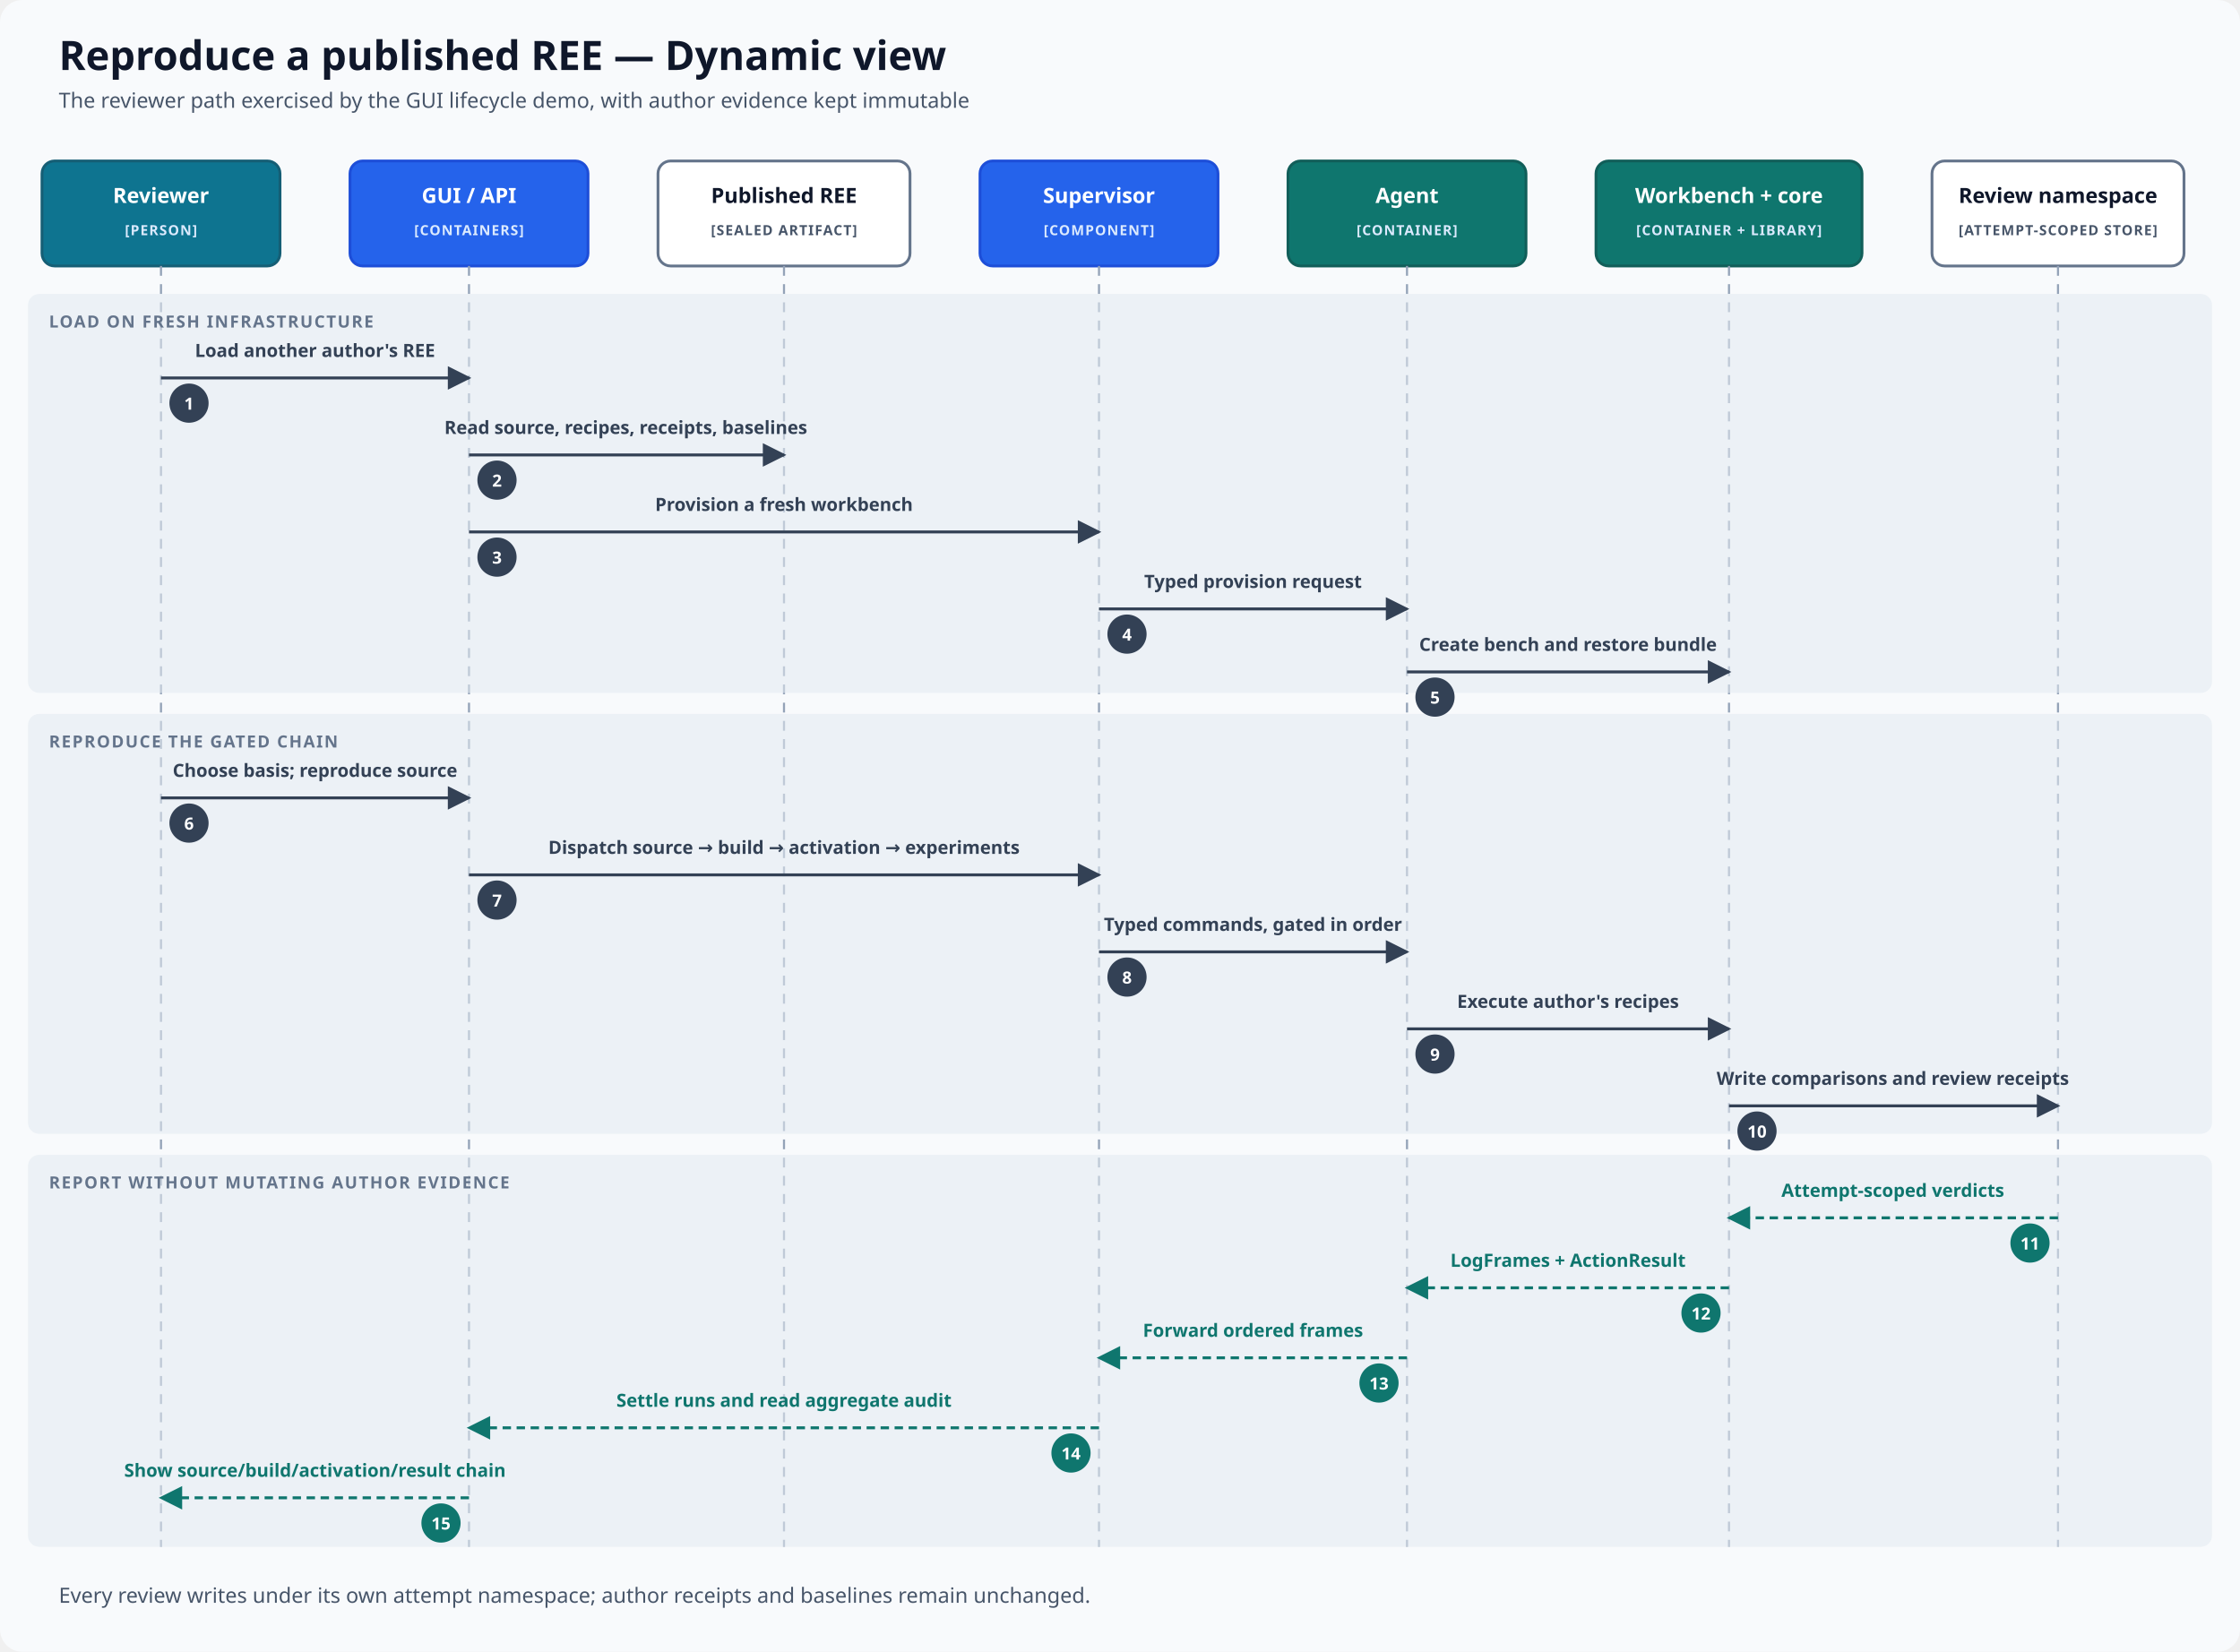
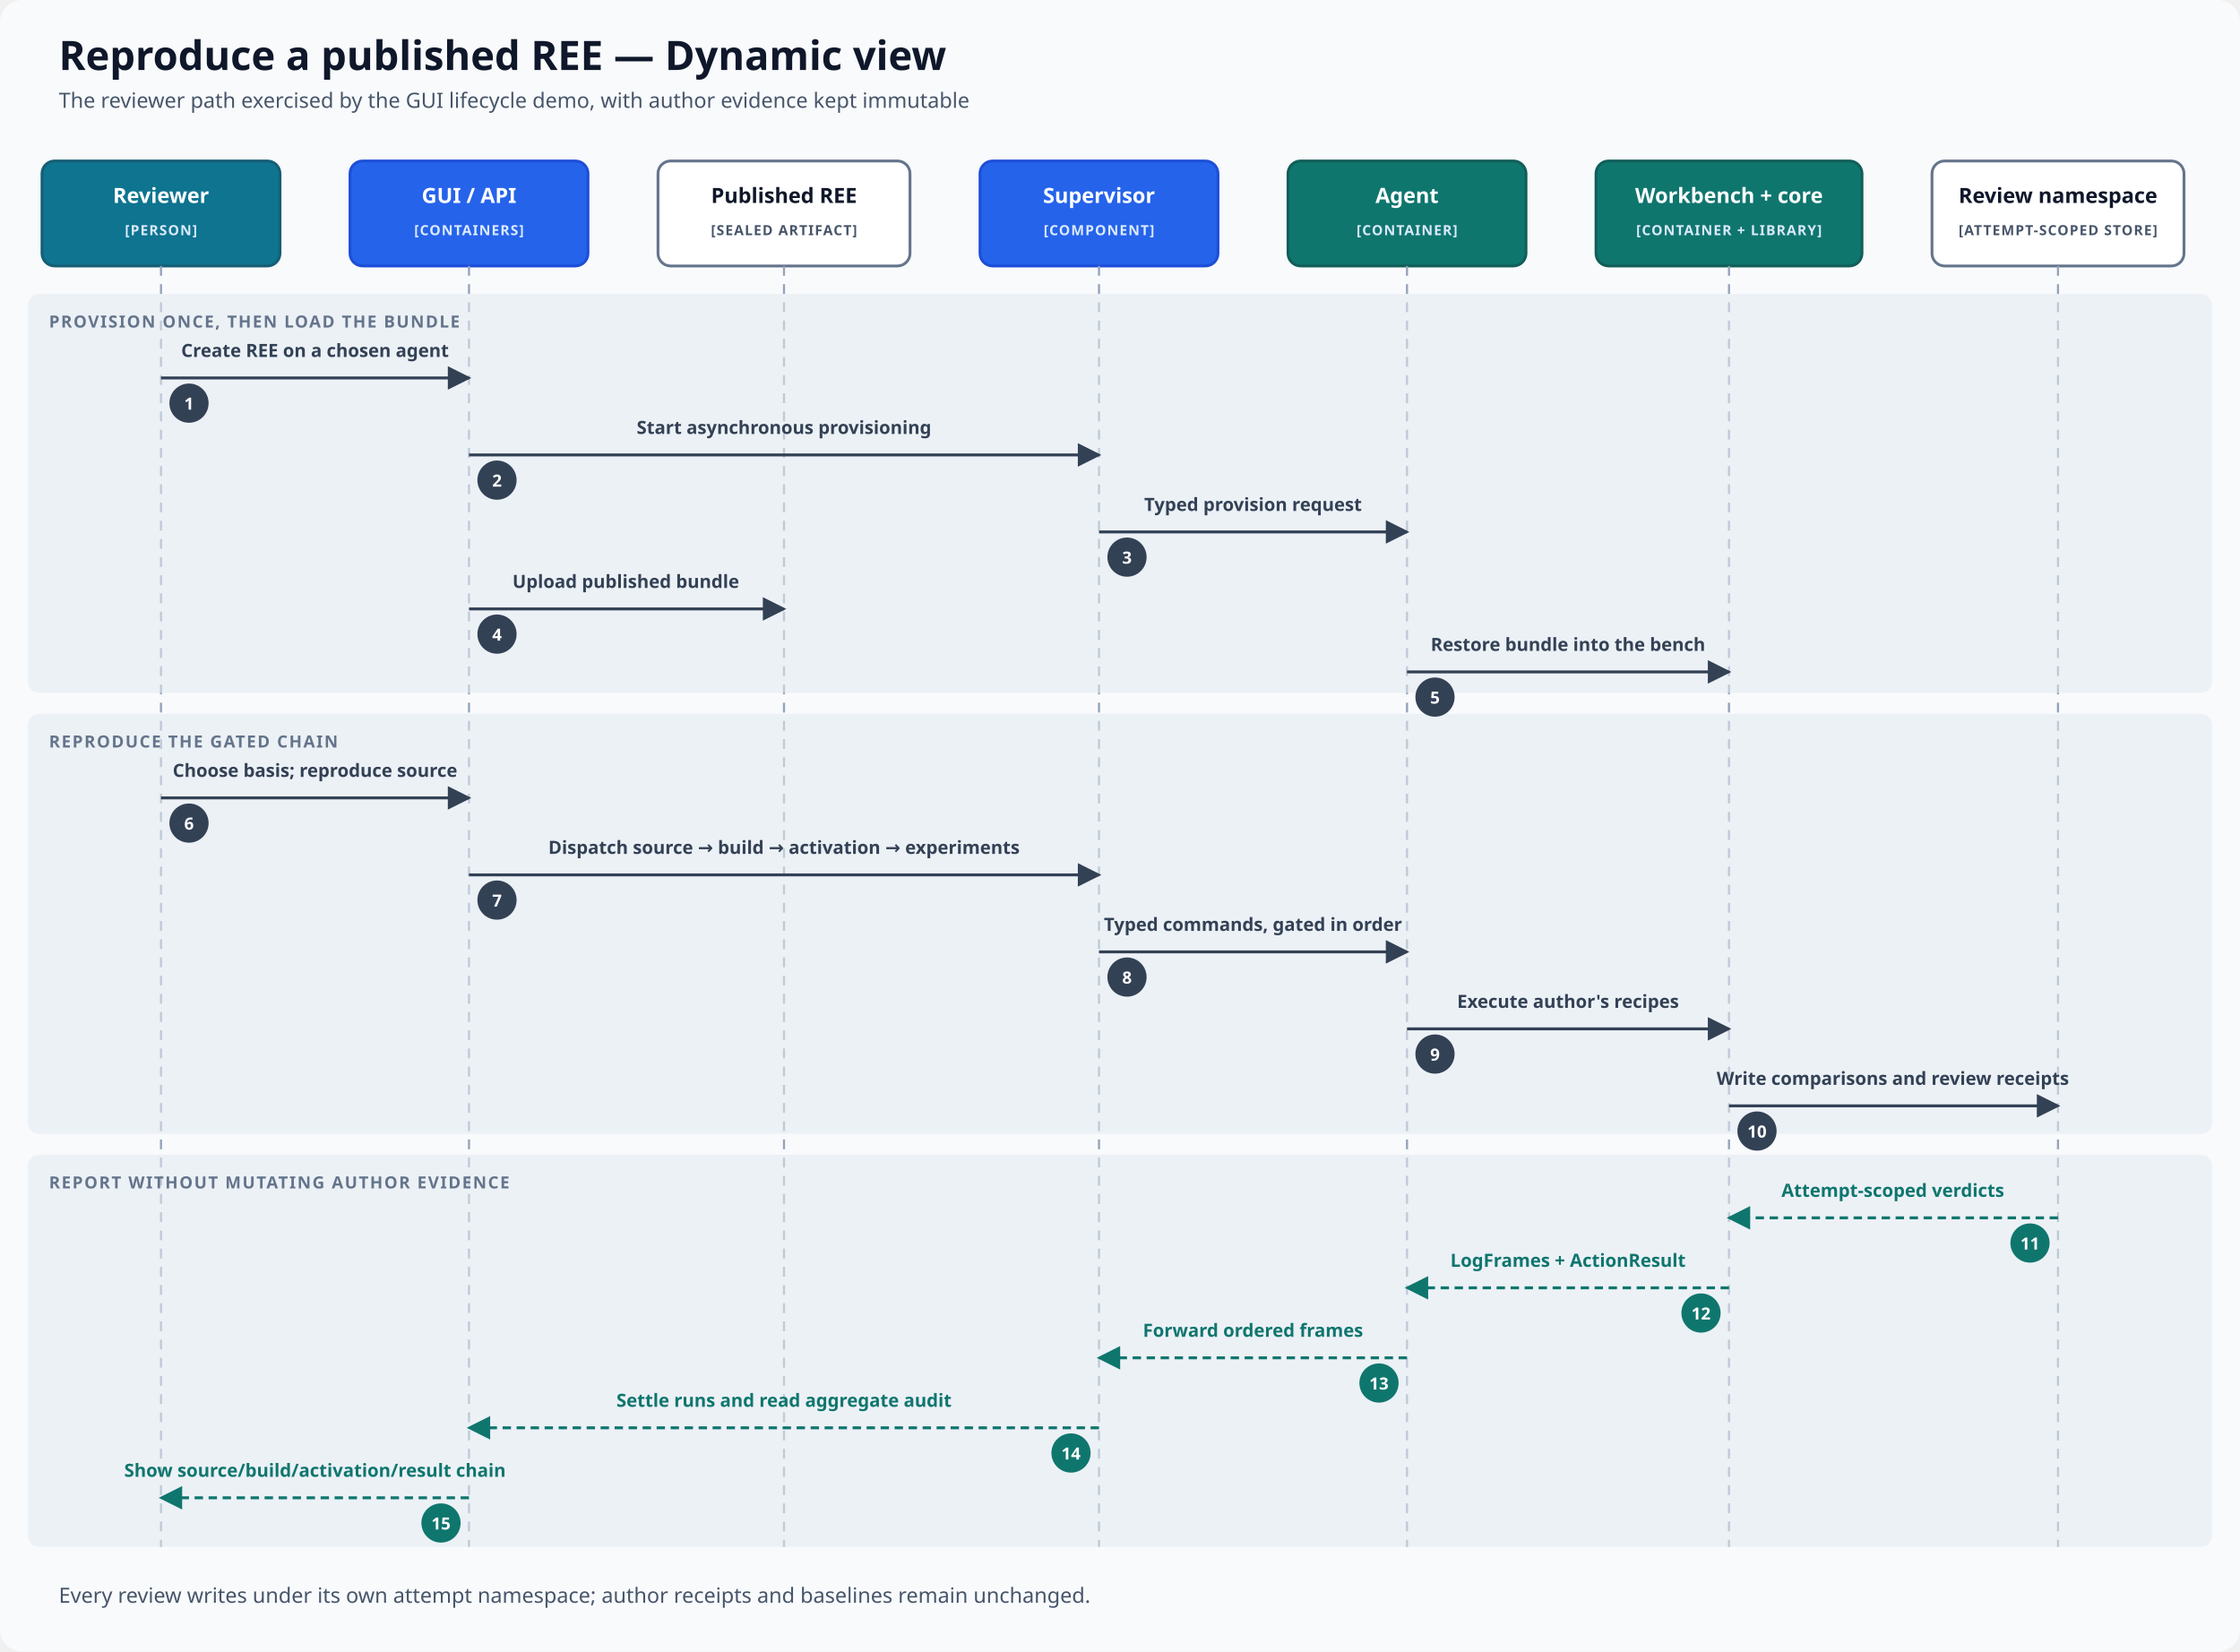
<svg xmlns="http://www.w3.org/2000/svg" width="1600" height="1180" viewBox="0 0 1600 1180" role="img" aria-labelledby="title description">
  <defs>
    <marker id="a" viewBox="0 0 10 10" refX="9" refY="5" markerWidth="8" markerHeight="8" orient="auto">
      <path d="M0 0 10 5 0 10z" fill="#334155" />
    </marker>
    <marker id="r" viewBox="0 0 10 10" refX="9" refY="5" markerWidth="8" markerHeight="8" orient="auto">
      <path d="M0 0 10 5 0 10z" fill="#0f766e" />
    </marker>
    <style>
      .bg{fill:#f8fafc}.head{font:700 29px system-ui,sans-serif;fill:#0f172a}.sub{font:15px system-ui,sans-serif;fill:#475569}.p{fill:#0e7490;stroke:#155e75;stroke-width:2}.control{fill:#2563eb;stroke:#1d4ed8;stroke-width:2}.exec{fill:#0f766e;stroke:#115e59;stroke-width:2}.store{fill:#fff;stroke:#64748b;stroke-width:2}.pn{font:700 15px system-ui,sans-serif;fill:#fff;text-anchor:middle}.pt{font:600 10px system-ui,sans-serif;fill:#dbeafe;text-anchor:middle;letter-spacing:.7px}.dn{font:700 15px system-ui,sans-serif;fill:#0f172a;text-anchor:middle}.dt{font:600 10px system-ui,sans-serif;fill:#475569;text-anchor:middle;letter-spacing:.7px}.life{stroke:#94a3b8;stroke-width:1.5;stroke-dasharray:7 6}.call{stroke:#334155;stroke-width:2.1;marker-end:url(#a)}.reply{stroke:#0f766e;stroke-width:2.1;stroke-dasharray:6 4;marker-end:url(#r)}.msg{font:600 13px system-ui,sans-serif;fill:#334155;text-anchor:middle}.replymsg{font:600 13px system-ui,sans-serif;fill:#0f766e;text-anchor:middle}.num{fill:#334155}.numreply{fill:#0f766e}.nt{font:700 12px system-ui,sans-serif;fill:#fff;text-anchor:middle;dominant-baseline:central}.band{fill:#e2e8f0;fill-opacity:.55}.bandlabel{font:700 12px system-ui,sans-serif;fill:#64748b;letter-spacing:1px}
    </style>
  </defs>
  <rect class="bg" width="1600" height="1180" rx="16" />
  <text class="head" x="42" y="50">Reproduce a published REE — Dynamic view</text>
  <text class="sub" x="42" y="77">The reviewer path exercised by the GUI lifecycle demo, with author evidence kept immutable</text>
  <g>
    <rect class="p" x="30" y="115" width="170" height="75" rx="9" />
    <text class="pn" x="115" y="145">Reviewer</text>
    <text class="pt" x="115" y="168">[PERSON]</text>
  </g>
  <g>
    <rect class="control" x="250" y="115" width="170" height="75" rx="9" />
    <text class="pn" x="335" y="145">GUI / API</text>
    <text class="pt" x="335" y="168">[CONTAINERS]</text>
  </g>
  <g>
    <rect class="store" x="470" y="115" width="180" height="75" rx="9" />
    <text class="dn" x="560" y="145">Published REE</text>
    <text class="dt" x="560" y="168">[SEALED ARTIFACT]</text>
  </g>
  <g>
    <rect class="control" x="700" y="115" width="170" height="75" rx="9" />
    <text class="pn" x="785" y="145">Supervisor</text>
    <text class="pt" x="785" y="168">[COMPONENT]</text>
  </g>
  <g>
    <rect class="exec" x="920" y="115" width="170" height="75" rx="9" />
    <text class="pn" x="1005" y="145">Agent</text>
    <text class="pt" x="1005" y="168">[CONTAINER]</text>
  </g>
  <g>
    <rect class="exec" x="1140" y="115" width="190" height="75" rx="9" />
    <text class="pn" x="1235" y="145">Workbench + core</text>
    <text class="pt" x="1235" y="168">[CONTAINER + LIBRARY]</text>
  </g>
  <g>
    <rect class="store" x="1380" y="115" width="180" height="75" rx="9" />
    <text class="dn" x="1470" y="145">Review namespace</text>
    <text class="dt" x="1470" y="168">[ATTEMPT-SCOPED STORE]</text>
  </g>
  <g>
    <line class="life" x1="115" y1="190" x2="115" y2="1105" />
    <line class="life" x1="335" y1="190" x2="335" y2="1105" />
    <line class="life" x1="560" y1="190" x2="560" y2="1105" />
    <line class="life" x1="785" y1="190" x2="785" y2="1105" />
    <line class="life" x1="1005" y1="190" x2="1005" y2="1105" />
    <line class="life" x1="1235" y1="190" x2="1235" y2="1105" />
    <line class="life" x1="1470" y1="190" x2="1470" y2="1105" />
  </g>
  <rect class="band" x="20" y="210" width="1560" height="285" rx="8" />
-   <text class="bandlabel" x="35" y="234">LOAD ON FRESH INFRASTRUCTURE</text>
+   <text class="bandlabel" x="35" y="234">PROVISION ONCE, THEN LOAD THE BUNDLE</text>
  <rect class="band" x="20" y="510" width="1560" height="300" rx="8" />
  <text class="bandlabel" x="35" y="534">REPRODUCE THE GATED CHAIN</text>
  <rect class="band" x="20" y="825" width="1560" height="280" rx="8" />
  <text class="bandlabel" x="35" y="849">REPORT WITHOUT MUTATING AUTHOR EVIDENCE</text>
  <line class="call" x1="115" y1="270" x2="335" y2="270" />
  <circle class="num" cx="135" cy="288" r="14" />
  <text class="nt" x="135" y="288">1</text>
-   <text class="msg" x="225" y="255">Load another author's REE</text>
-   <line class="call" x1="335" y1="325" x2="560" y2="325" />
+   <text class="msg" x="225" y="255">Create REE on a chosen agent</text>
+   <line class="call" x1="335" y1="325" x2="785" y2="325" />
  <circle class="num" cx="355" cy="343" r="14" />
  <text class="nt" x="355" y="343">2</text>
-   <text class="msg" x="447" y="310">Read source, recipes, receipts, baselines</text>
-   <line class="call" x1="335" y1="380" x2="785" y2="380" />
-   <circle class="num" cx="355" cy="398" r="14" />
-   <text class="nt" x="355" y="398">3</text>
-   <text class="msg" x="560" y="365">Provision a fresh workbench</text>
-   <line class="call" x1="785" y1="435" x2="1005" y2="435" />
-   <circle class="num" cx="805" cy="453" r="14" />
-   <text class="nt" x="805" y="453">4</text>
-   <text class="msg" x="895" y="420">Typed provision request</text>
+   <text class="msg" x="560" y="310">Start asynchronous provisioning</text>
+   <line class="call" x1="785" y1="380" x2="1005" y2="380" />
+   <circle class="num" cx="805" cy="398" r="14" />
+   <text class="nt" x="805" y="398">3</text>
+   <text class="msg" x="895" y="365">Typed provision request</text>
+   <line class="call" x1="335" y1="435" x2="560" y2="435" />
+   <circle class="num" cx="355" cy="453" r="14" />
+   <text class="nt" x="355" y="453">4</text>
+   <text class="msg" x="447" y="420">Upload published bundle</text>
  <line class="call" x1="1005" y1="480" x2="1235" y2="480" />
  <circle class="num" cx="1025" cy="498" r="14" />
  <text class="nt" x="1025" y="498">5</text>
-   <text class="msg" x="1120" y="465">Create bench and restore bundle</text>
+   <text class="msg" x="1120" y="465">Restore bundle into the bench</text>
  <line class="call" x1="115" y1="570" x2="335" y2="570" />
  <circle class="num" cx="135" cy="588" r="14" />
  <text class="nt" x="135" y="588">6</text>
  <text class="msg" x="225" y="555">Choose basis; reproduce source</text>
  <line class="call" x1="335" y1="625" x2="785" y2="625" />
  <circle class="num" cx="355" cy="643" r="14" />
  <text class="nt" x="355" y="643">7</text>
  <text class="msg" x="560" y="610">Dispatch source → build → activation → experiments</text>
  <line class="call" x1="785" y1="680" x2="1005" y2="680" />
  <circle class="num" cx="805" cy="698" r="14" />
  <text class="nt" x="805" y="698">8</text>
  <text class="msg" x="895" y="665">Typed commands, gated in order</text>
  <line class="call" x1="1005" y1="735" x2="1235" y2="735" />
  <circle class="num" cx="1025" cy="753" r="14" />
  <text class="nt" x="1025" y="753">9</text>
  <text class="msg" x="1120" y="720">Execute author's recipes</text>
  <line class="call" x1="1235" y1="790" x2="1470" y2="790" />
  <circle class="num" cx="1255" cy="808" r="14" />
  <text class="nt" x="1255" y="808">10</text>
  <text class="msg" x="1352" y="775">Write comparisons and review receipts</text>
  <line class="reply" x1="1470" y1="870" x2="1235" y2="870" />
  <circle class="numreply" cx="1450" cy="888" r="14" />
  <text class="nt" x="1450" y="888">11</text>
  <text class="replymsg" x="1352" y="855">Attempt-scoped verdicts</text>
  <line class="reply" x1="1235" y1="920" x2="1005" y2="920" />
  <circle class="numreply" cx="1215" cy="938" r="14" />
  <text class="nt" x="1215" y="938">12</text>
  <text class="replymsg" x="1120" y="905">LogFrames + ActionResult</text>
  <line class="reply" x1="1005" y1="970" x2="785" y2="970" />
  <circle class="numreply" cx="985" cy="988" r="14" />
  <text class="nt" x="985" y="988">13</text>
  <text class="replymsg" x="895" y="955">Forward ordered frames</text>
  <line class="reply" x1="785" y1="1020" x2="335" y2="1020" />
  <circle class="numreply" cx="765" cy="1038" r="14" />
  <text class="nt" x="765" y="1038">14</text>
  <text class="replymsg" x="560" y="1005">Settle runs and read aggregate audit</text>
  <line class="reply" x1="335" y1="1070" x2="115" y2="1070" />
  <circle class="numreply" cx="315" cy="1088" r="14" />
  <text class="nt" x="315" y="1088">15</text>
  <text class="replymsg" x="225" y="1055">Show source/build/activation/result chain</text>
  <text class="sub" x="42" y="1145">Every review writes under its own attempt namespace; author receipts and baselines remain unchanged.</text>
</svg>
